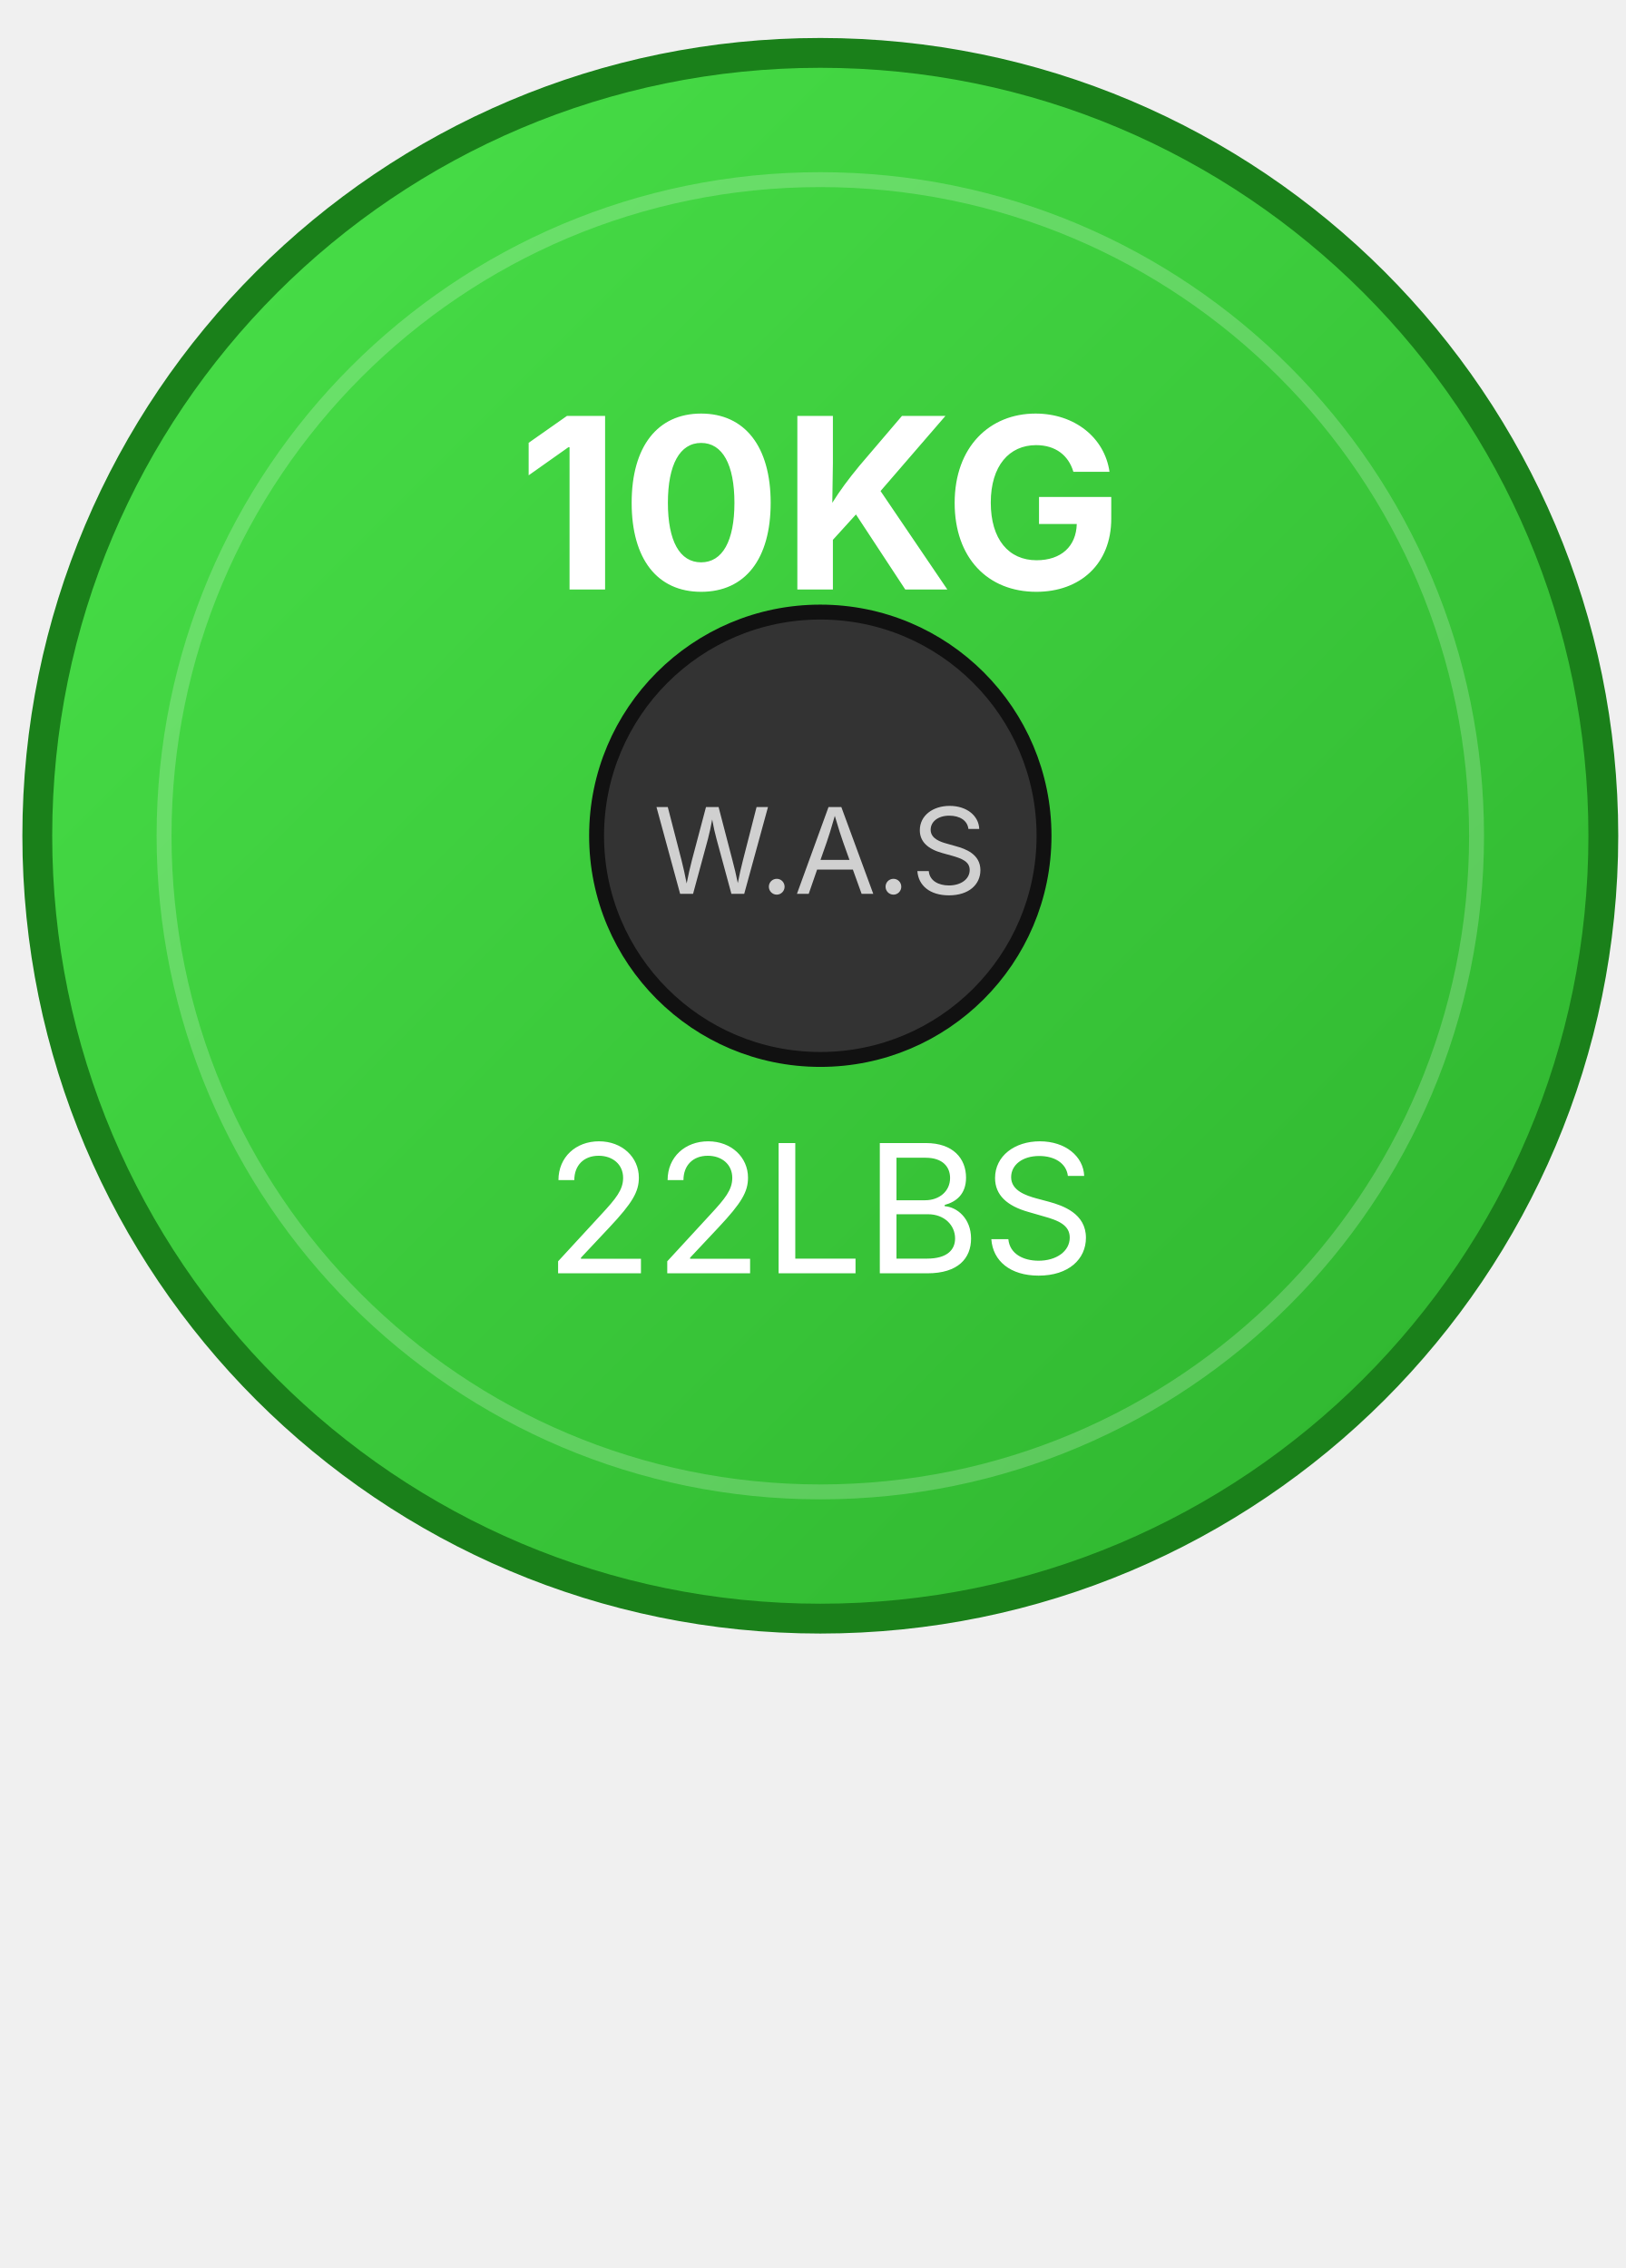
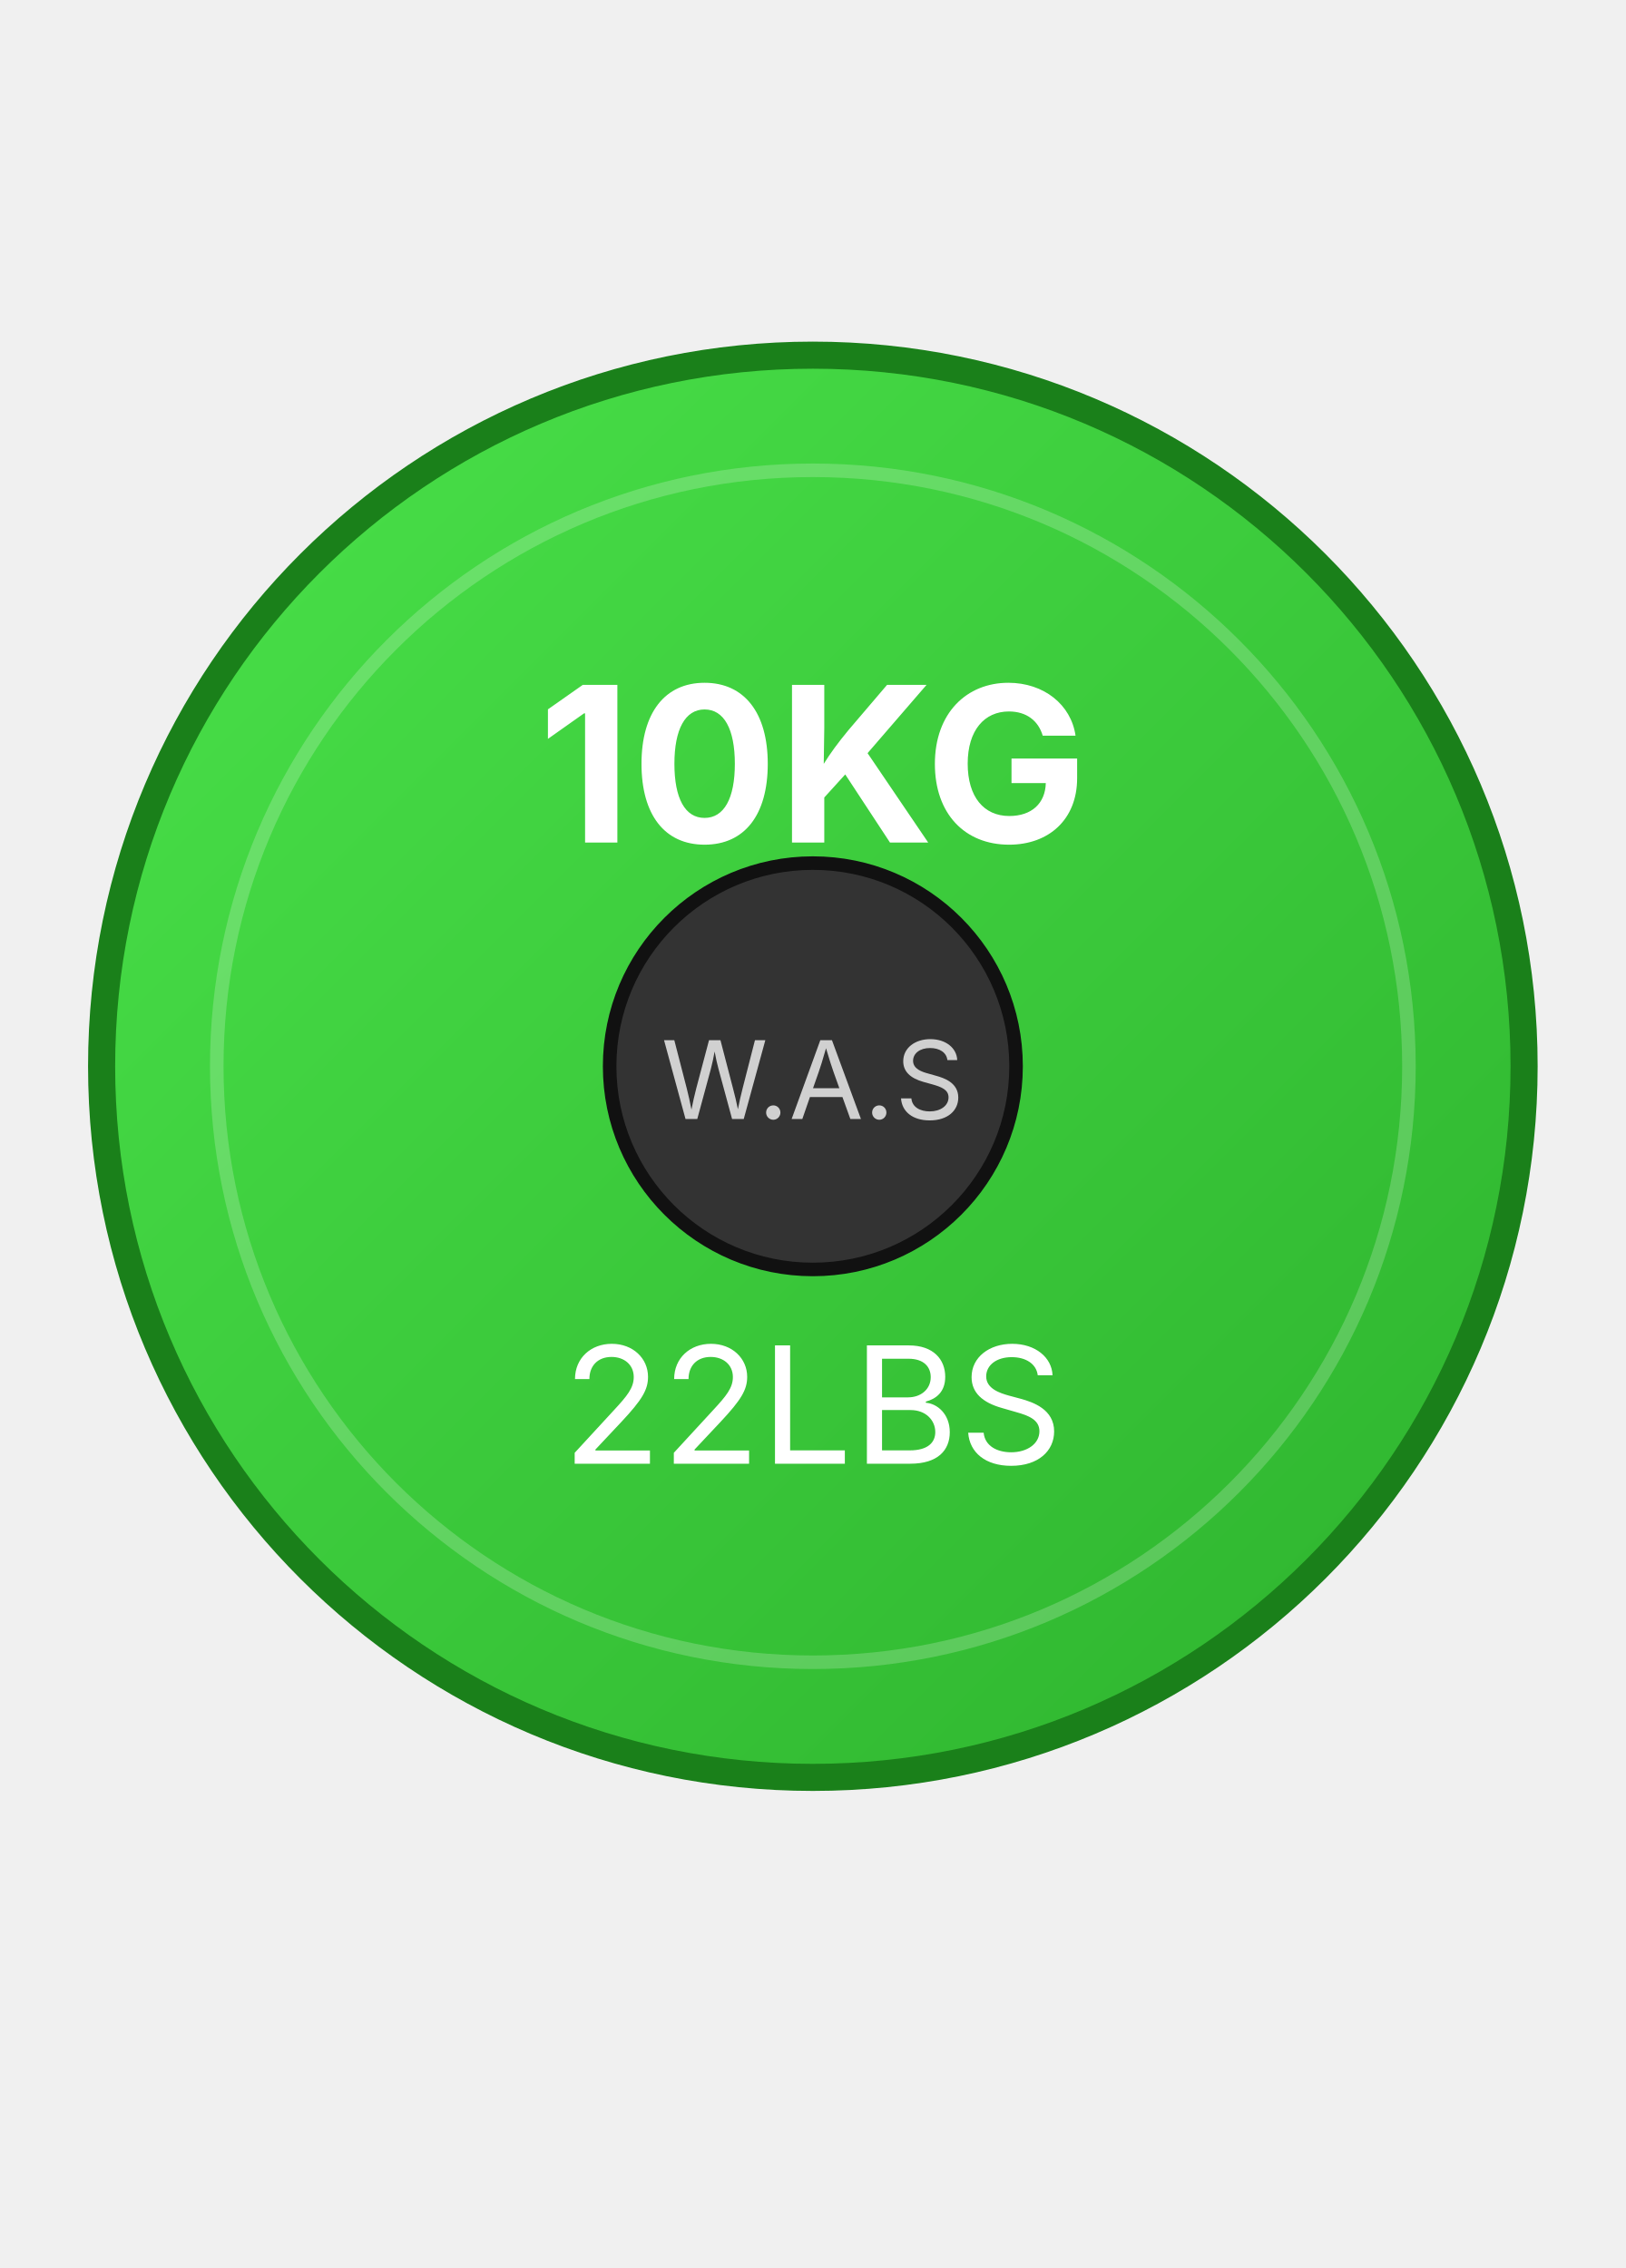
- <svg xmlns="http://www.w3.org/2000/svg" width="215" height="300" viewBox="-10 -10 218 300" fill="none">
+ <svg xmlns="http://www.w3.org/2000/svg" width="215" height="300" viewBox="-20 -10 240 240" fill="none">
  <defs>
    <linearGradient id="plateGradient" x1="0%" y1="0%" x2="100%" y2="100%">
      <stop offset="0%" style="stop-color:#4AE24A;stop-opacity:1" />
      <stop offset="100%" style="stop-color:#2DB22D;stop-opacity:1" />
    </linearGradient>
  </defs>
  <circle cx="100" cy="100" r="105" fill="url(#plateGradient)" stroke="#1A801A" stroke-width="4" />
  <circle cx="100" cy="100" r="88" fill="none" stroke="#FFFFFF" stroke-opacity="0.2" stroke-width="2" />
  <circle cx="100" cy="100" r="30" fill="#333333" stroke="#111111" stroke-width="2" />
  <text x="100" y="55" font-family="Inter, sans-serif" font-size="32" font-weight="bold" fill="#FFFFFF" text-anchor="middle" dominant-baseline="middle">
    10KG
  </text>
  <text x="100" y="102" font-family="Inter, sans-serif" font-size="16" fill="#D0D0D0" text-anchor="middle" dominant-baseline="middle">
    W.A.S
  </text>
  <text x="100" y="150" font-family="Inter, sans-serif" font-size="24" fill="#FFFFFF" text-anchor="middle" dominant-baseline="middle">
    22LBS
  </text>
</svg>
